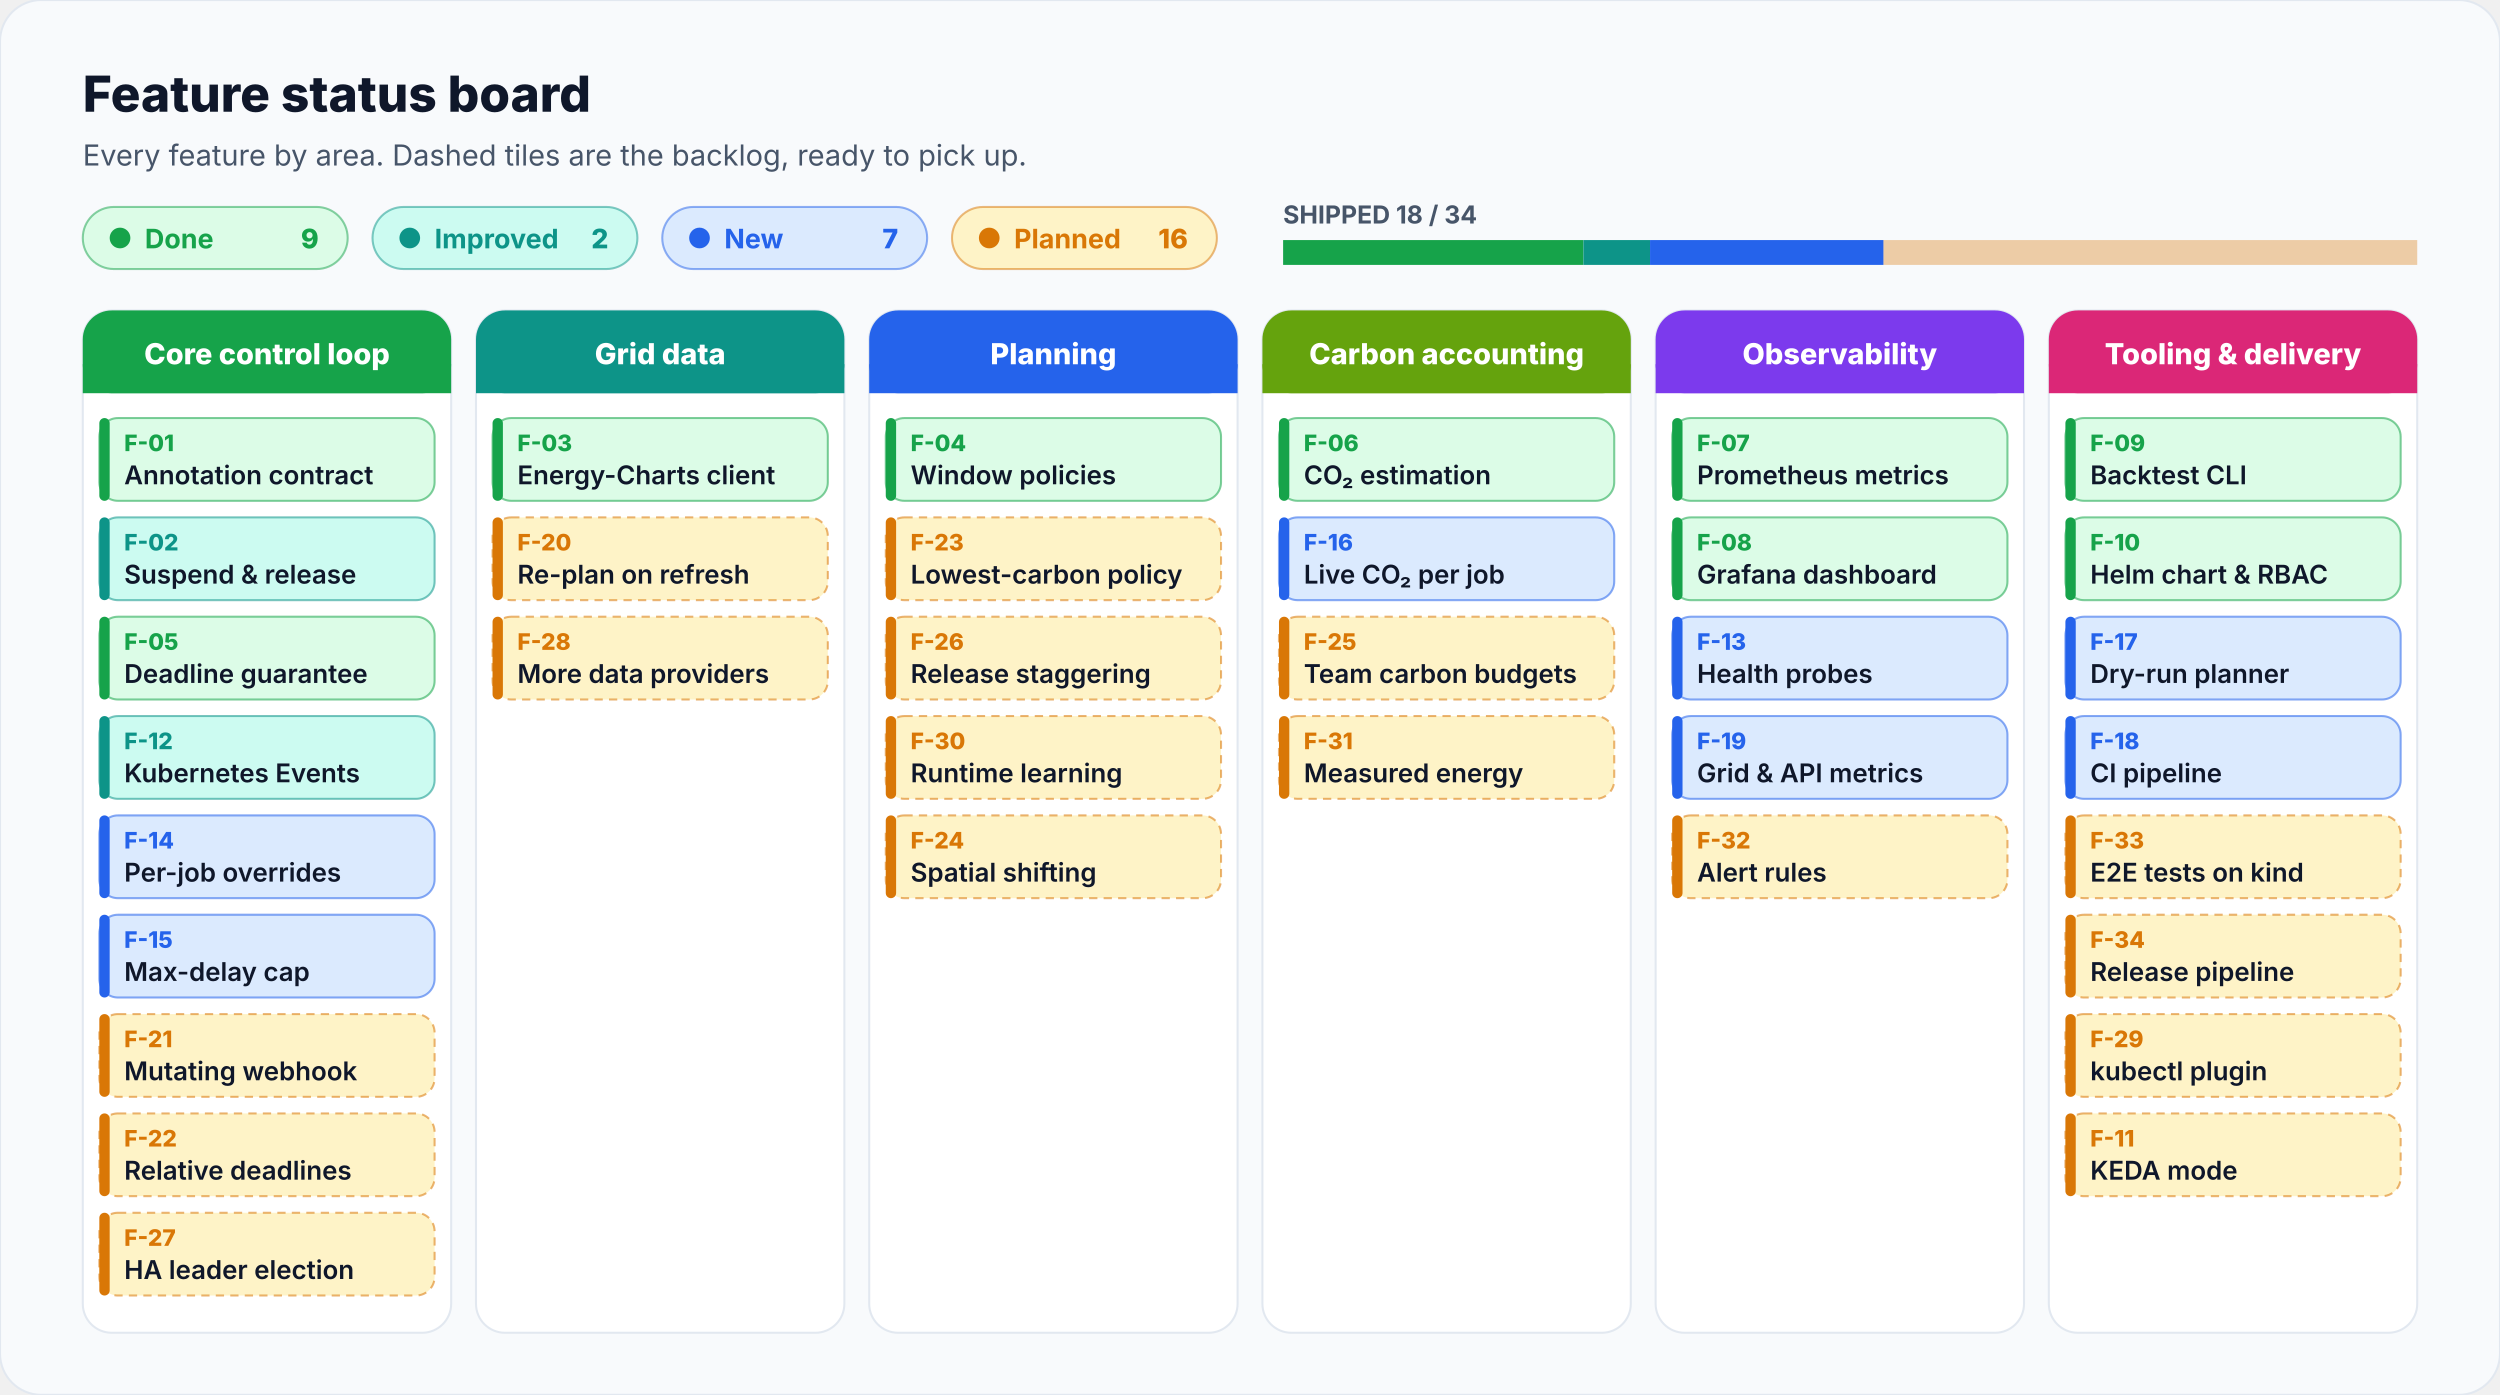
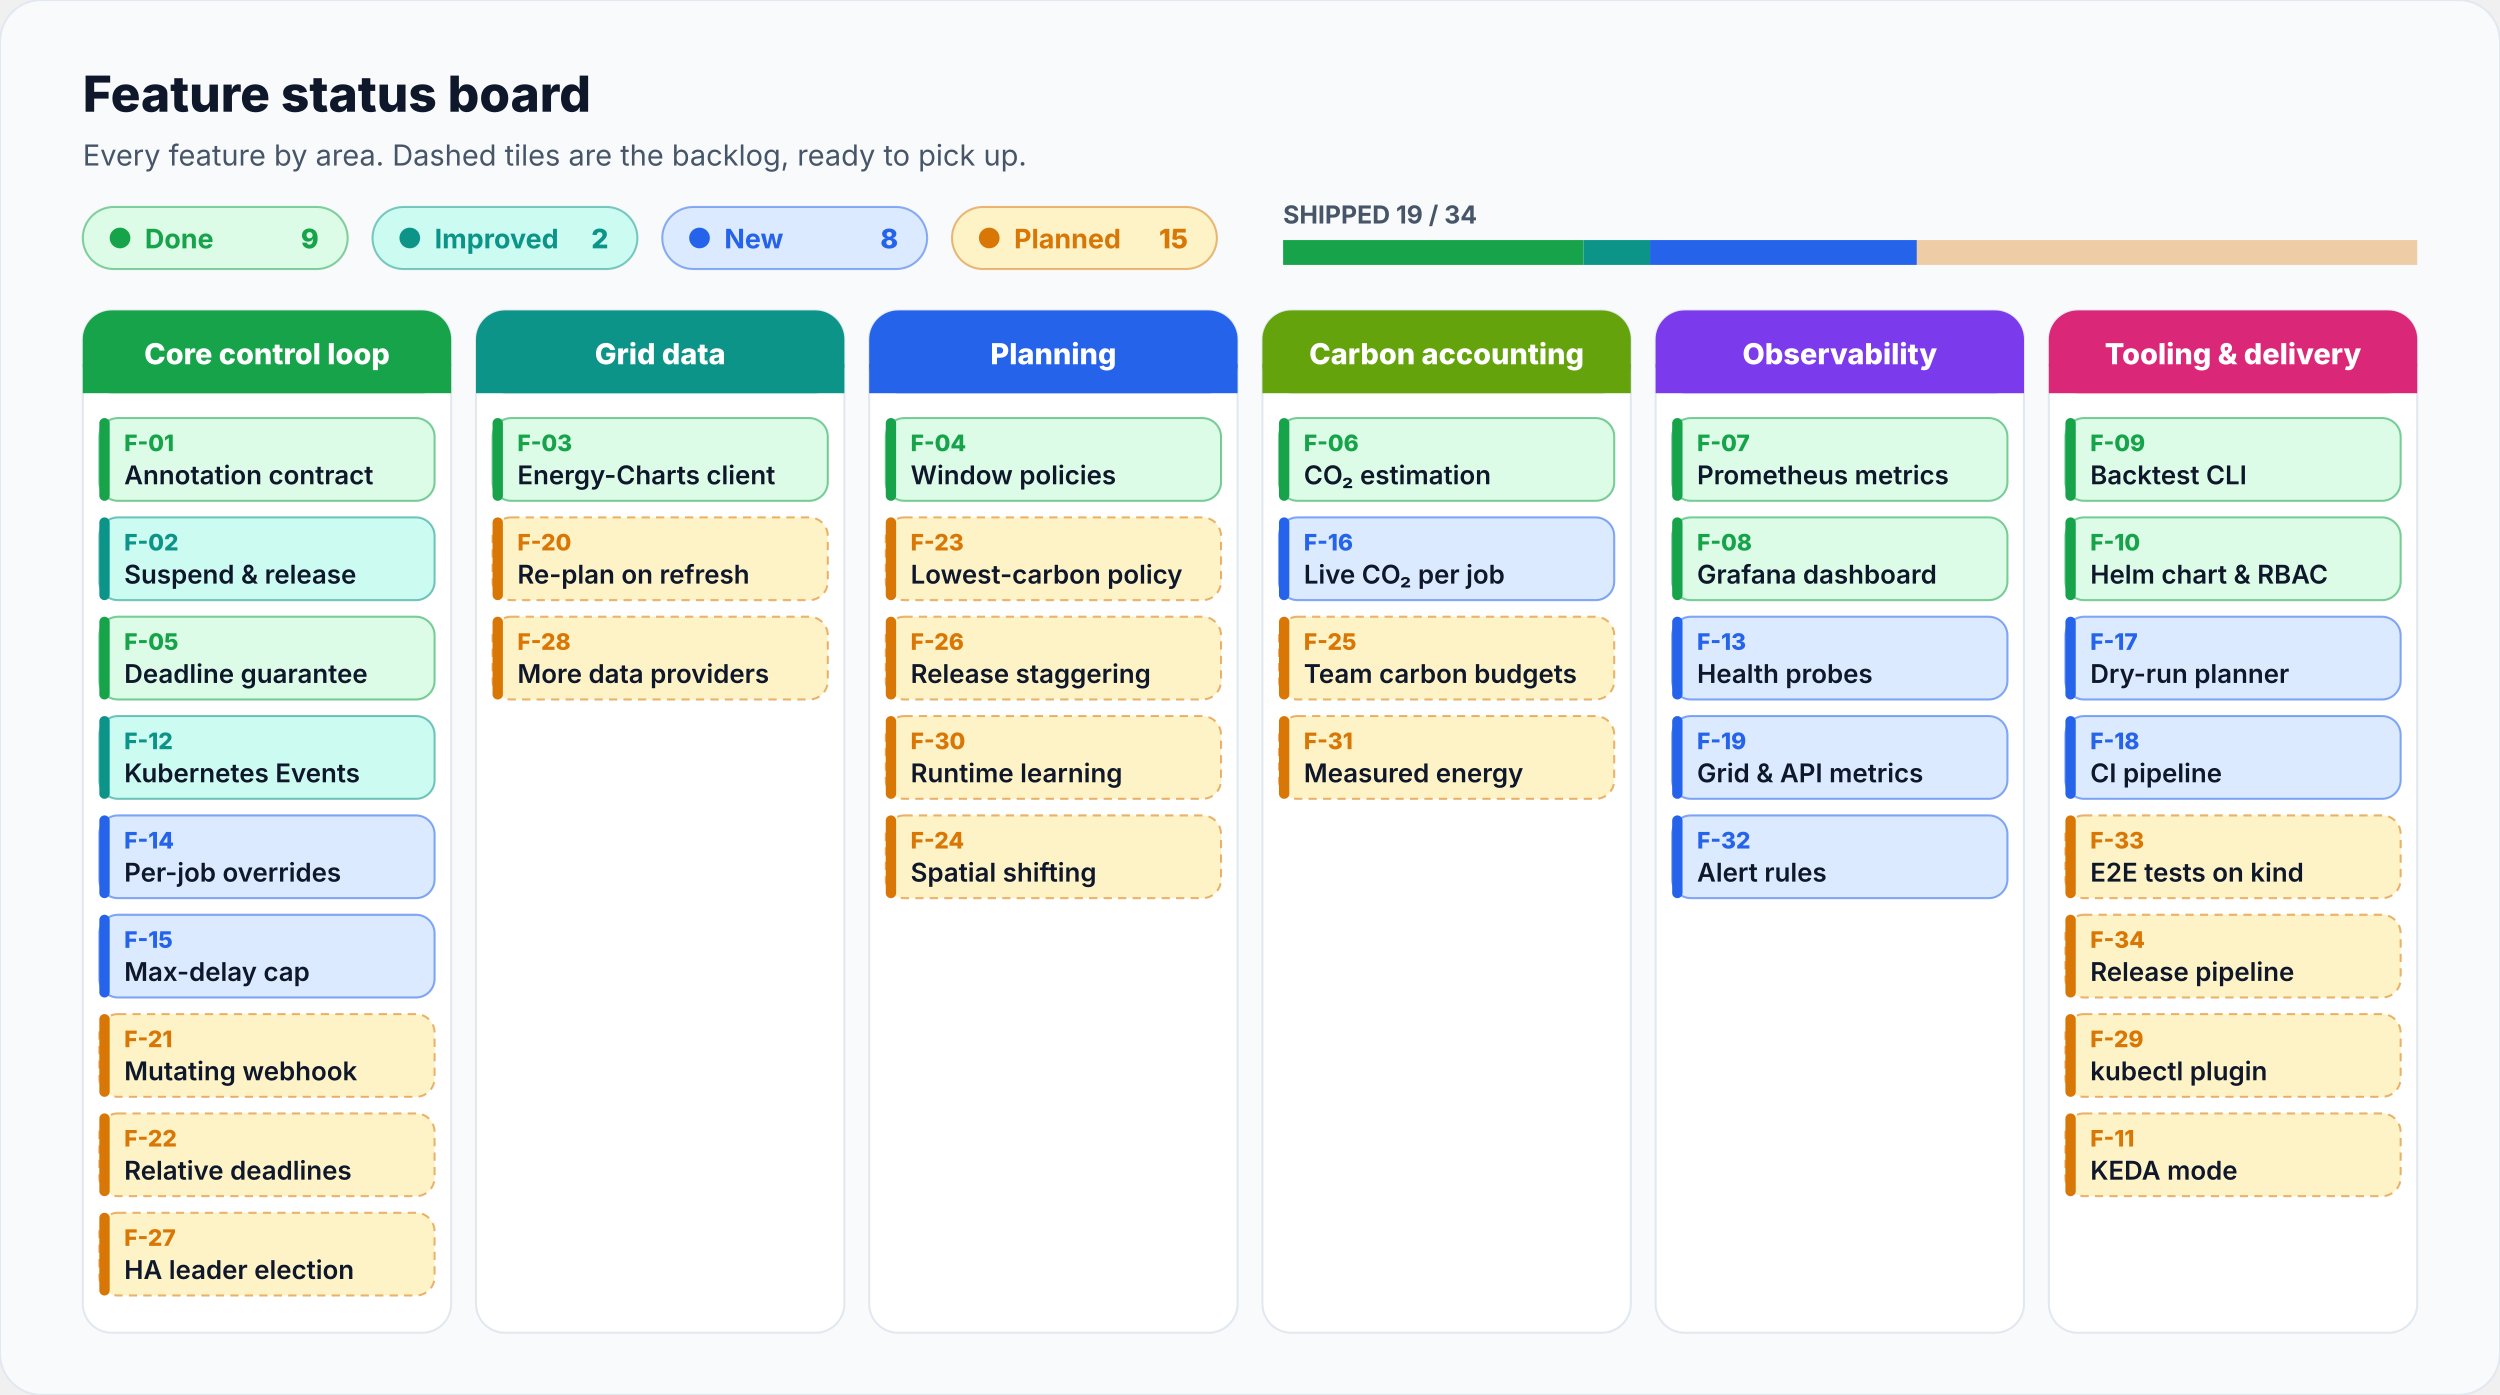
<svg xmlns="http://www.w3.org/2000/svg" viewBox="0 0 1208 674" width="1208" height="674" role="img" aria-label="Feature status board grouped by area">
  <rect width="1208" height="674" rx="20" fill="#f8fafc" stroke="#e2e8f0" />
  <g font-family="'Segoe UI', Inter, Helvetica, Arial, sans-serif">
    <text x="40" y="54" font-size="24" font-weight="800" fill="#0f172a">Feature status board</text>
    <text x="40" y="80" font-size="14" fill="#475569">Every feature by area. Dashed tiles are the backlog, ready to pick up.</text>
    <rect x="40" y="100" width="128" height="30" rx="15" fill="#dcfce7" stroke="#16a34a" stroke-opacity="0.5" />
    <circle cx="58" cy="115" r="5" fill="#16a34a" />
    <text x="70" y="120" font-size="13" font-weight="700" fill="#16a34a">Done</text>
    <text x="154" y="120" font-size="13" font-weight="800" fill="#16a34a" text-anchor="end">9</text>
    <rect x="180" y="100" width="128" height="30" rx="15" fill="#ccfbf1" stroke="#0d9488" stroke-opacity="0.5" />
    <circle cx="198" cy="115" r="5" fill="#0d9488" />
    <text x="210" y="120" font-size="13" font-weight="700" fill="#0d9488">Improved</text>
    <text x="294" y="120" font-size="13" font-weight="800" fill="#0d9488" text-anchor="end">2</text>
    <rect x="320" y="100" width="128" height="30" rx="15" fill="#dbeafe" stroke="#2563eb" stroke-opacity="0.5" />
    <circle cx="338" cy="115" r="5" fill="#2563eb" />
    <text x="350" y="120" font-size="13" font-weight="700" fill="#2563eb">New</text>
-     <text x="434" y="120" font-size="13" font-weight="800" fill="#2563eb" text-anchor="end">7</text>
+     <text x="434" y="120" font-size="13" font-weight="800" fill="#2563eb" text-anchor="end">8</text>
    <rect x="460" y="100" width="128" height="30" rx="15" fill="#fef3c7" stroke="#d97706" stroke-opacity="0.5" />
    <circle cx="478" cy="115" r="5" fill="#d97706" />
    <text x="490" y="120" font-size="13" font-weight="700" fill="#d97706">Planned</text>
-     <text x="574" y="120" font-size="13" font-weight="800" fill="#d97706" text-anchor="end">16</text>
-     <text x="620" y="108" font-size="12" font-weight="700" fill="#475569">SHIPPED 18 / 34</text>
+     <text x="574" y="120" font-size="13" font-weight="800" fill="#d97706" text-anchor="end">15</text>
+     <text x="620" y="108" font-size="12" font-weight="700" fill="#475569">SHIPPED 19 / 34</text>
    <rect x="620.0" y="116" width="145.1" height="12" fill="#16a34a" fill-opacity="1" />
    <rect x="765.1" y="116" width="32.2" height="12" fill="#0d9488" fill-opacity="1" />
-     <rect x="797.3" y="116" width="112.8" height="12" fill="#2563eb" fill-opacity="1" />
-     <rect x="910.1" y="116" width="257.9" height="12" fill="#d97706" fill-opacity="0.35" />
+     <rect x="797.3" y="116" width="128.9" height="12" fill="#2563eb" fill-opacity="1" />
+     <rect x="926.2" y="116" width="241.8" height="12" fill="#d97706" fill-opacity="0.35" />
    <rect x="40" y="150" width="178" height="494" rx="14" fill="#ffffff" stroke="#e2e8f0" />
    <rect x="40" y="150" width="178" height="40" rx="14" fill="#16a34a" />
    <rect x="40" y="176" width="178" height="14" fill="#16a34a" />
    <text x="129.0" y="176" font-size="14" font-weight="800" fill="#ffffff" text-anchor="middle">Core control loop</text>
    <rect x="48" y="202" width="162" height="40" rx="9" fill="#dcfce7" stroke="#16a34a" stroke-opacity="0.55" />
    <rect x="48" y="202" width="5" height="40" rx="2.5" fill="#16a34a" />
    <text x="60" y="218" font-size="11" font-weight="800" fill="#16a34a">F-01</text>
    <text x="60" y="234" font-size="12.5" font-weight="600" fill="#0f172a">Annotation contract</text>
    <rect x="48" y="250" width="162" height="40" rx="9" fill="#ccfbf1" stroke="#0d9488" stroke-opacity="0.55" />
    <rect x="48" y="250" width="5" height="40" rx="2.5" fill="#0d9488" />
    <text x="60" y="266" font-size="11" font-weight="800" fill="#0d9488">F-02</text>
    <text x="60" y="282" font-size="12.5" font-weight="600" fill="#0f172a">Suspend &amp; release</text>
    <rect x="48" y="298" width="162" height="40" rx="9" fill="#dcfce7" stroke="#16a34a" stroke-opacity="0.55" />
    <rect x="48" y="298" width="5" height="40" rx="2.5" fill="#16a34a" />
    <text x="60" y="314" font-size="11" font-weight="800" fill="#16a34a">F-05</text>
    <text x="60" y="330" font-size="12.5" font-weight="600" fill="#0f172a">Deadline guarantee</text>
    <rect x="48" y="346" width="162" height="40" rx="9" fill="#ccfbf1" stroke="#0d9488" stroke-opacity="0.55" />
    <rect x="48" y="346" width="5" height="40" rx="2.5" fill="#0d9488" />
    <text x="60" y="362" font-size="11" font-weight="800" fill="#0d9488">F-12</text>
    <text x="60" y="378" font-size="12.5" font-weight="600" fill="#0f172a">Kubernetes Events</text>
    <rect x="48" y="394" width="162" height="40" rx="9" fill="#dbeafe" stroke="#2563eb" stroke-opacity="0.55" />
    <rect x="48" y="394" width="5" height="40" rx="2.5" fill="#2563eb" />
    <text x="60" y="410" font-size="11" font-weight="800" fill="#2563eb">F-14</text>
    <text x="60" y="426" font-size="12.5" font-weight="600" fill="#0f172a">Per-job overrides</text>
    <rect x="48" y="442" width="162" height="40" rx="9" fill="#dbeafe" stroke="#2563eb" stroke-opacity="0.55" />
    <rect x="48" y="442" width="5" height="40" rx="2.5" fill="#2563eb" />
    <text x="60" y="458" font-size="11" font-weight="800" fill="#2563eb">F-15</text>
    <text x="60" y="474" font-size="12.5" font-weight="600" fill="#0f172a">Max-delay cap</text>
    <rect x="48" y="490" width="162" height="40" rx="9" fill="#fef3c7" stroke="#d97706" stroke-opacity="0.55" stroke-dasharray="4 3" />
    <rect x="48" y="490" width="5" height="40" rx="2.5" fill="#d97706" />
    <text x="60" y="506" font-size="11" font-weight="800" fill="#d97706">F-21</text>
    <text x="60" y="522" font-size="12.5" font-weight="600" fill="#0f172a">Mutating webhook</text>
    <rect x="48" y="538" width="162" height="40" rx="9" fill="#fef3c7" stroke="#d97706" stroke-opacity="0.55" stroke-dasharray="4 3" />
    <rect x="48" y="538" width="5" height="40" rx="2.5" fill="#d97706" />
    <text x="60" y="554" font-size="11" font-weight="800" fill="#d97706">F-22</text>
    <text x="60" y="570" font-size="12.5" font-weight="600" fill="#0f172a">Relative deadlines</text>
    <rect x="48" y="586" width="162" height="40" rx="9" fill="#fef3c7" stroke="#d97706" stroke-opacity="0.55" stroke-dasharray="4 3" />
    <rect x="48" y="586" width="5" height="40" rx="2.5" fill="#d97706" />
    <text x="60" y="602" font-size="11" font-weight="800" fill="#d97706">F-27</text>
    <text x="60" y="618" font-size="12.5" font-weight="600" fill="#0f172a">HA leader election</text>
    <rect x="230" y="150" width="178" height="494" rx="14" fill="#ffffff" stroke="#e2e8f0" />
    <rect x="230" y="150" width="178" height="40" rx="14" fill="#0d9488" />
    <rect x="230" y="176" width="178" height="14" fill="#0d9488" />
    <text x="319.0" y="176" font-size="14" font-weight="800" fill="#ffffff" text-anchor="middle">Grid data</text>
    <rect x="238" y="202" width="162" height="40" rx="9" fill="#dcfce7" stroke="#16a34a" stroke-opacity="0.55" />
    <rect x="238" y="202" width="5" height="40" rx="2.5" fill="#16a34a" />
    <text x="250" y="218" font-size="11" font-weight="800" fill="#16a34a">F-03</text>
    <text x="250" y="234" font-size="12.5" font-weight="600" fill="#0f172a">Energy-Charts client</text>
    <rect x="238" y="250" width="162" height="40" rx="9" fill="#fef3c7" stroke="#d97706" stroke-opacity="0.55" stroke-dasharray="4 3" />
    <rect x="238" y="250" width="5" height="40" rx="2.5" fill="#d97706" />
    <text x="250" y="266" font-size="11" font-weight="800" fill="#d97706">F-20</text>
    <text x="250" y="282" font-size="12.5" font-weight="600" fill="#0f172a">Re-plan on refresh</text>
    <rect x="238" y="298" width="162" height="40" rx="9" fill="#fef3c7" stroke="#d97706" stroke-opacity="0.55" stroke-dasharray="4 3" />
    <rect x="238" y="298" width="5" height="40" rx="2.5" fill="#d97706" />
    <text x="250" y="314" font-size="11" font-weight="800" fill="#d97706">F-28</text>
    <text x="250" y="330" font-size="12.5" font-weight="600" fill="#0f172a">More data providers</text>
    <rect x="420" y="150" width="178" height="494" rx="14" fill="#ffffff" stroke="#e2e8f0" />
    <rect x="420" y="150" width="178" height="40" rx="14" fill="#2563eb" />
    <rect x="420" y="176" width="178" height="14" fill="#2563eb" />
    <text x="509.0" y="176" font-size="14" font-weight="800" fill="#ffffff" text-anchor="middle">Planning</text>
    <rect x="428" y="202" width="162" height="40" rx="9" fill="#dcfce7" stroke="#16a34a" stroke-opacity="0.55" />
    <rect x="428" y="202" width="5" height="40" rx="2.5" fill="#16a34a" />
    <text x="440" y="218" font-size="11" font-weight="800" fill="#16a34a">F-04</text>
    <text x="440" y="234" font-size="12.5" font-weight="600" fill="#0f172a">Window policies</text>
    <rect x="428" y="250" width="162" height="40" rx="9" fill="#fef3c7" stroke="#d97706" stroke-opacity="0.55" stroke-dasharray="4 3" />
    <rect x="428" y="250" width="5" height="40" rx="2.5" fill="#d97706" />
    <text x="440" y="266" font-size="11" font-weight="800" fill="#d97706">F-23</text>
    <text x="440" y="282" font-size="12.5" font-weight="600" fill="#0f172a">Lowest-carbon policy</text>
    <rect x="428" y="298" width="162" height="40" rx="9" fill="#fef3c7" stroke="#d97706" stroke-opacity="0.55" stroke-dasharray="4 3" />
    <rect x="428" y="298" width="5" height="40" rx="2.5" fill="#d97706" />
    <text x="440" y="314" font-size="11" font-weight="800" fill="#d97706">F-26</text>
    <text x="440" y="330" font-size="12.5" font-weight="600" fill="#0f172a">Release staggering</text>
    <rect x="428" y="346" width="162" height="40" rx="9" fill="#fef3c7" stroke="#d97706" stroke-opacity="0.55" stroke-dasharray="4 3" />
    <rect x="428" y="346" width="5" height="40" rx="2.5" fill="#d97706" />
    <text x="440" y="362" font-size="11" font-weight="800" fill="#d97706">F-30</text>
    <text x="440" y="378" font-size="12.5" font-weight="600" fill="#0f172a">Runtime learning</text>
    <rect x="428" y="394" width="162" height="40" rx="9" fill="#fef3c7" stroke="#d97706" stroke-opacity="0.55" stroke-dasharray="4 3" />
    <rect x="428" y="394" width="5" height="40" rx="2.5" fill="#d97706" />
    <text x="440" y="410" font-size="11" font-weight="800" fill="#d97706">F-24</text>
    <text x="440" y="426" font-size="12.5" font-weight="600" fill="#0f172a">Spatial shifting</text>
    <rect x="610" y="150" width="178" height="494" rx="14" fill="#ffffff" stroke="#e2e8f0" />
    <rect x="610" y="150" width="178" height="40" rx="14" fill="#65a30d" />
    <rect x="610" y="176" width="178" height="14" fill="#65a30d" />
    <text x="699.0" y="176" font-size="14" font-weight="800" fill="#ffffff" text-anchor="middle">Carbon accounting</text>
    <rect x="618" y="202" width="162" height="40" rx="9" fill="#dcfce7" stroke="#16a34a" stroke-opacity="0.55" />
    <rect x="618" y="202" width="5" height="40" rx="2.5" fill="#16a34a" />
    <text x="630" y="218" font-size="11" font-weight="800" fill="#16a34a">F-06</text>
    <text x="630" y="234" font-size="12.5" font-weight="600" fill="#0f172a">CO₂ estimation</text>
    <rect x="618" y="250" width="162" height="40" rx="9" fill="#dbeafe" stroke="#2563eb" stroke-opacity="0.55" />
    <rect x="618" y="250" width="5" height="40" rx="2.5" fill="#2563eb" />
    <text x="630" y="266" font-size="11" font-weight="800" fill="#2563eb">F-16</text>
    <text x="630" y="282" font-size="12.5" font-weight="600" fill="#0f172a">Live CO₂ per job</text>
    <rect x="618" y="298" width="162" height="40" rx="9" fill="#fef3c7" stroke="#d97706" stroke-opacity="0.55" stroke-dasharray="4 3" />
    <rect x="618" y="298" width="5" height="40" rx="2.5" fill="#d97706" />
    <text x="630" y="314" font-size="11" font-weight="800" fill="#d97706">F-25</text>
    <text x="630" y="330" font-size="12.5" font-weight="600" fill="#0f172a">Team carbon budgets</text>
    <rect x="618" y="346" width="162" height="40" rx="9" fill="#fef3c7" stroke="#d97706" stroke-opacity="0.55" stroke-dasharray="4 3" />
    <rect x="618" y="346" width="5" height="40" rx="2.5" fill="#d97706" />
    <text x="630" y="362" font-size="11" font-weight="800" fill="#d97706">F-31</text>
    <text x="630" y="378" font-size="12.5" font-weight="600" fill="#0f172a">Measured energy</text>
    <rect x="800" y="150" width="178" height="494" rx="14" fill="#ffffff" stroke="#e2e8f0" />
    <rect x="800" y="150" width="178" height="40" rx="14" fill="#7c3aed" />
    <rect x="800" y="176" width="178" height="14" fill="#7c3aed" />
    <text x="889.0" y="176" font-size="14" font-weight="800" fill="#ffffff" text-anchor="middle">Observability</text>
    <rect x="808" y="202" width="162" height="40" rx="9" fill="#dcfce7" stroke="#16a34a" stroke-opacity="0.55" />
    <rect x="808" y="202" width="5" height="40" rx="2.5" fill="#16a34a" />
    <text x="820" y="218" font-size="11" font-weight="800" fill="#16a34a">F-07</text>
    <text x="820" y="234" font-size="12.5" font-weight="600" fill="#0f172a">Prometheus metrics</text>
    <rect x="808" y="250" width="162" height="40" rx="9" fill="#dcfce7" stroke="#16a34a" stroke-opacity="0.55" />
    <rect x="808" y="250" width="5" height="40" rx="2.5" fill="#16a34a" />
    <text x="820" y="266" font-size="11" font-weight="800" fill="#16a34a">F-08</text>
    <text x="820" y="282" font-size="12.5" font-weight="600" fill="#0f172a">Grafana dashboard</text>
    <rect x="808" y="298" width="162" height="40" rx="9" fill="#dbeafe" stroke="#2563eb" stroke-opacity="0.55" />
    <rect x="808" y="298" width="5" height="40" rx="2.5" fill="#2563eb" />
    <text x="820" y="314" font-size="11" font-weight="800" fill="#2563eb">F-13</text>
    <text x="820" y="330" font-size="12.5" font-weight="600" fill="#0f172a">Health probes</text>
    <rect x="808" y="346" width="162" height="40" rx="9" fill="#dbeafe" stroke="#2563eb" stroke-opacity="0.55" />
    <rect x="808" y="346" width="5" height="40" rx="2.5" fill="#2563eb" />
    <text x="820" y="362" font-size="11" font-weight="800" fill="#2563eb">F-19</text>
    <text x="820" y="378" font-size="12.5" font-weight="600" fill="#0f172a">Grid &amp; API metrics</text>
-     <rect x="808" y="394" width="162" height="40" rx="9" fill="#fef3c7" stroke="#d97706" stroke-opacity="0.55" stroke-dasharray="4 3" />
-     <rect x="808" y="394" width="5" height="40" rx="2.5" fill="#d97706" />
-     <text x="820" y="410" font-size="11" font-weight="800" fill="#d97706">F-32</text>
+     <rect x="808" y="394" width="162" height="40" rx="9" fill="#dbeafe" stroke="#2563eb" stroke-opacity="0.55" />
+     <rect x="808" y="394" width="5" height="40" rx="2.5" fill="#2563eb" />
+     <text x="820" y="410" font-size="11" font-weight="800" fill="#2563eb">F-32</text>
    <text x="820" y="426" font-size="12.5" font-weight="600" fill="#0f172a">Alert rules</text>
    <rect x="990" y="150" width="178" height="494" rx="14" fill="#ffffff" stroke="#e2e8f0" />
    <rect x="990" y="150" width="178" height="40" rx="14" fill="#db2777" />
    <rect x="990" y="176" width="178" height="14" fill="#db2777" />
    <text x="1079.0" y="176" font-size="14" font-weight="800" fill="#ffffff" text-anchor="middle">Tooling &amp; delivery</text>
    <rect x="998" y="202" width="162" height="40" rx="9" fill="#dcfce7" stroke="#16a34a" stroke-opacity="0.55" />
    <rect x="998" y="202" width="5" height="40" rx="2.5" fill="#16a34a" />
    <text x="1010" y="218" font-size="11" font-weight="800" fill="#16a34a">F-09</text>
    <text x="1010" y="234" font-size="12.5" font-weight="600" fill="#0f172a">Backtest CLI</text>
    <rect x="998" y="250" width="162" height="40" rx="9" fill="#dcfce7" stroke="#16a34a" stroke-opacity="0.55" />
    <rect x="998" y="250" width="5" height="40" rx="2.5" fill="#16a34a" />
    <text x="1010" y="266" font-size="11" font-weight="800" fill="#16a34a">F-10</text>
    <text x="1010" y="282" font-size="12.5" font-weight="600" fill="#0f172a">Helm chart &amp; RBAC</text>
    <rect x="998" y="298" width="162" height="40" rx="9" fill="#dbeafe" stroke="#2563eb" stroke-opacity="0.55" />
    <rect x="998" y="298" width="5" height="40" rx="2.5" fill="#2563eb" />
    <text x="1010" y="314" font-size="11" font-weight="800" fill="#2563eb">F-17</text>
    <text x="1010" y="330" font-size="12.5" font-weight="600" fill="#0f172a">Dry-run planner</text>
    <rect x="998" y="346" width="162" height="40" rx="9" fill="#dbeafe" stroke="#2563eb" stroke-opacity="0.55" />
    <rect x="998" y="346" width="5" height="40" rx="2.5" fill="#2563eb" />
    <text x="1010" y="362" font-size="11" font-weight="800" fill="#2563eb">F-18</text>
    <text x="1010" y="378" font-size="12.5" font-weight="600" fill="#0f172a">CI pipeline</text>
    <rect x="998" y="394" width="162" height="40" rx="9" fill="#fef3c7" stroke="#d97706" stroke-opacity="0.55" stroke-dasharray="4 3" />
    <rect x="998" y="394" width="5" height="40" rx="2.5" fill="#d97706" />
    <text x="1010" y="410" font-size="11" font-weight="800" fill="#d97706">F-33</text>
    <text x="1010" y="426" font-size="12.5" font-weight="600" fill="#0f172a">E2E tests on kind</text>
    <rect x="998" y="442" width="162" height="40" rx="9" fill="#fef3c7" stroke="#d97706" stroke-opacity="0.55" stroke-dasharray="4 3" />
    <rect x="998" y="442" width="5" height="40" rx="2.5" fill="#d97706" />
    <text x="1010" y="458" font-size="11" font-weight="800" fill="#d97706">F-34</text>
    <text x="1010" y="474" font-size="12.5" font-weight="600" fill="#0f172a">Release pipeline</text>
    <rect x="998" y="490" width="162" height="40" rx="9" fill="#fef3c7" stroke="#d97706" stroke-opacity="0.55" stroke-dasharray="4 3" />
    <rect x="998" y="490" width="5" height="40" rx="2.5" fill="#d97706" />
    <text x="1010" y="506" font-size="11" font-weight="800" fill="#d97706">F-29</text>
    <text x="1010" y="522" font-size="12.5" font-weight="600" fill="#0f172a">kubectl plugin</text>
    <rect x="998" y="538" width="162" height="40" rx="9" fill="#fef3c7" stroke="#d97706" stroke-opacity="0.55" stroke-dasharray="4 3" />
    <rect x="998" y="538" width="5" height="40" rx="2.5" fill="#d97706" />
    <text x="1010" y="554" font-size="11" font-weight="800" fill="#d97706">F-11</text>
    <text x="1010" y="570" font-size="12.5" font-weight="600" fill="#0f172a">KEDA mode</text>
  </g>
</svg>
